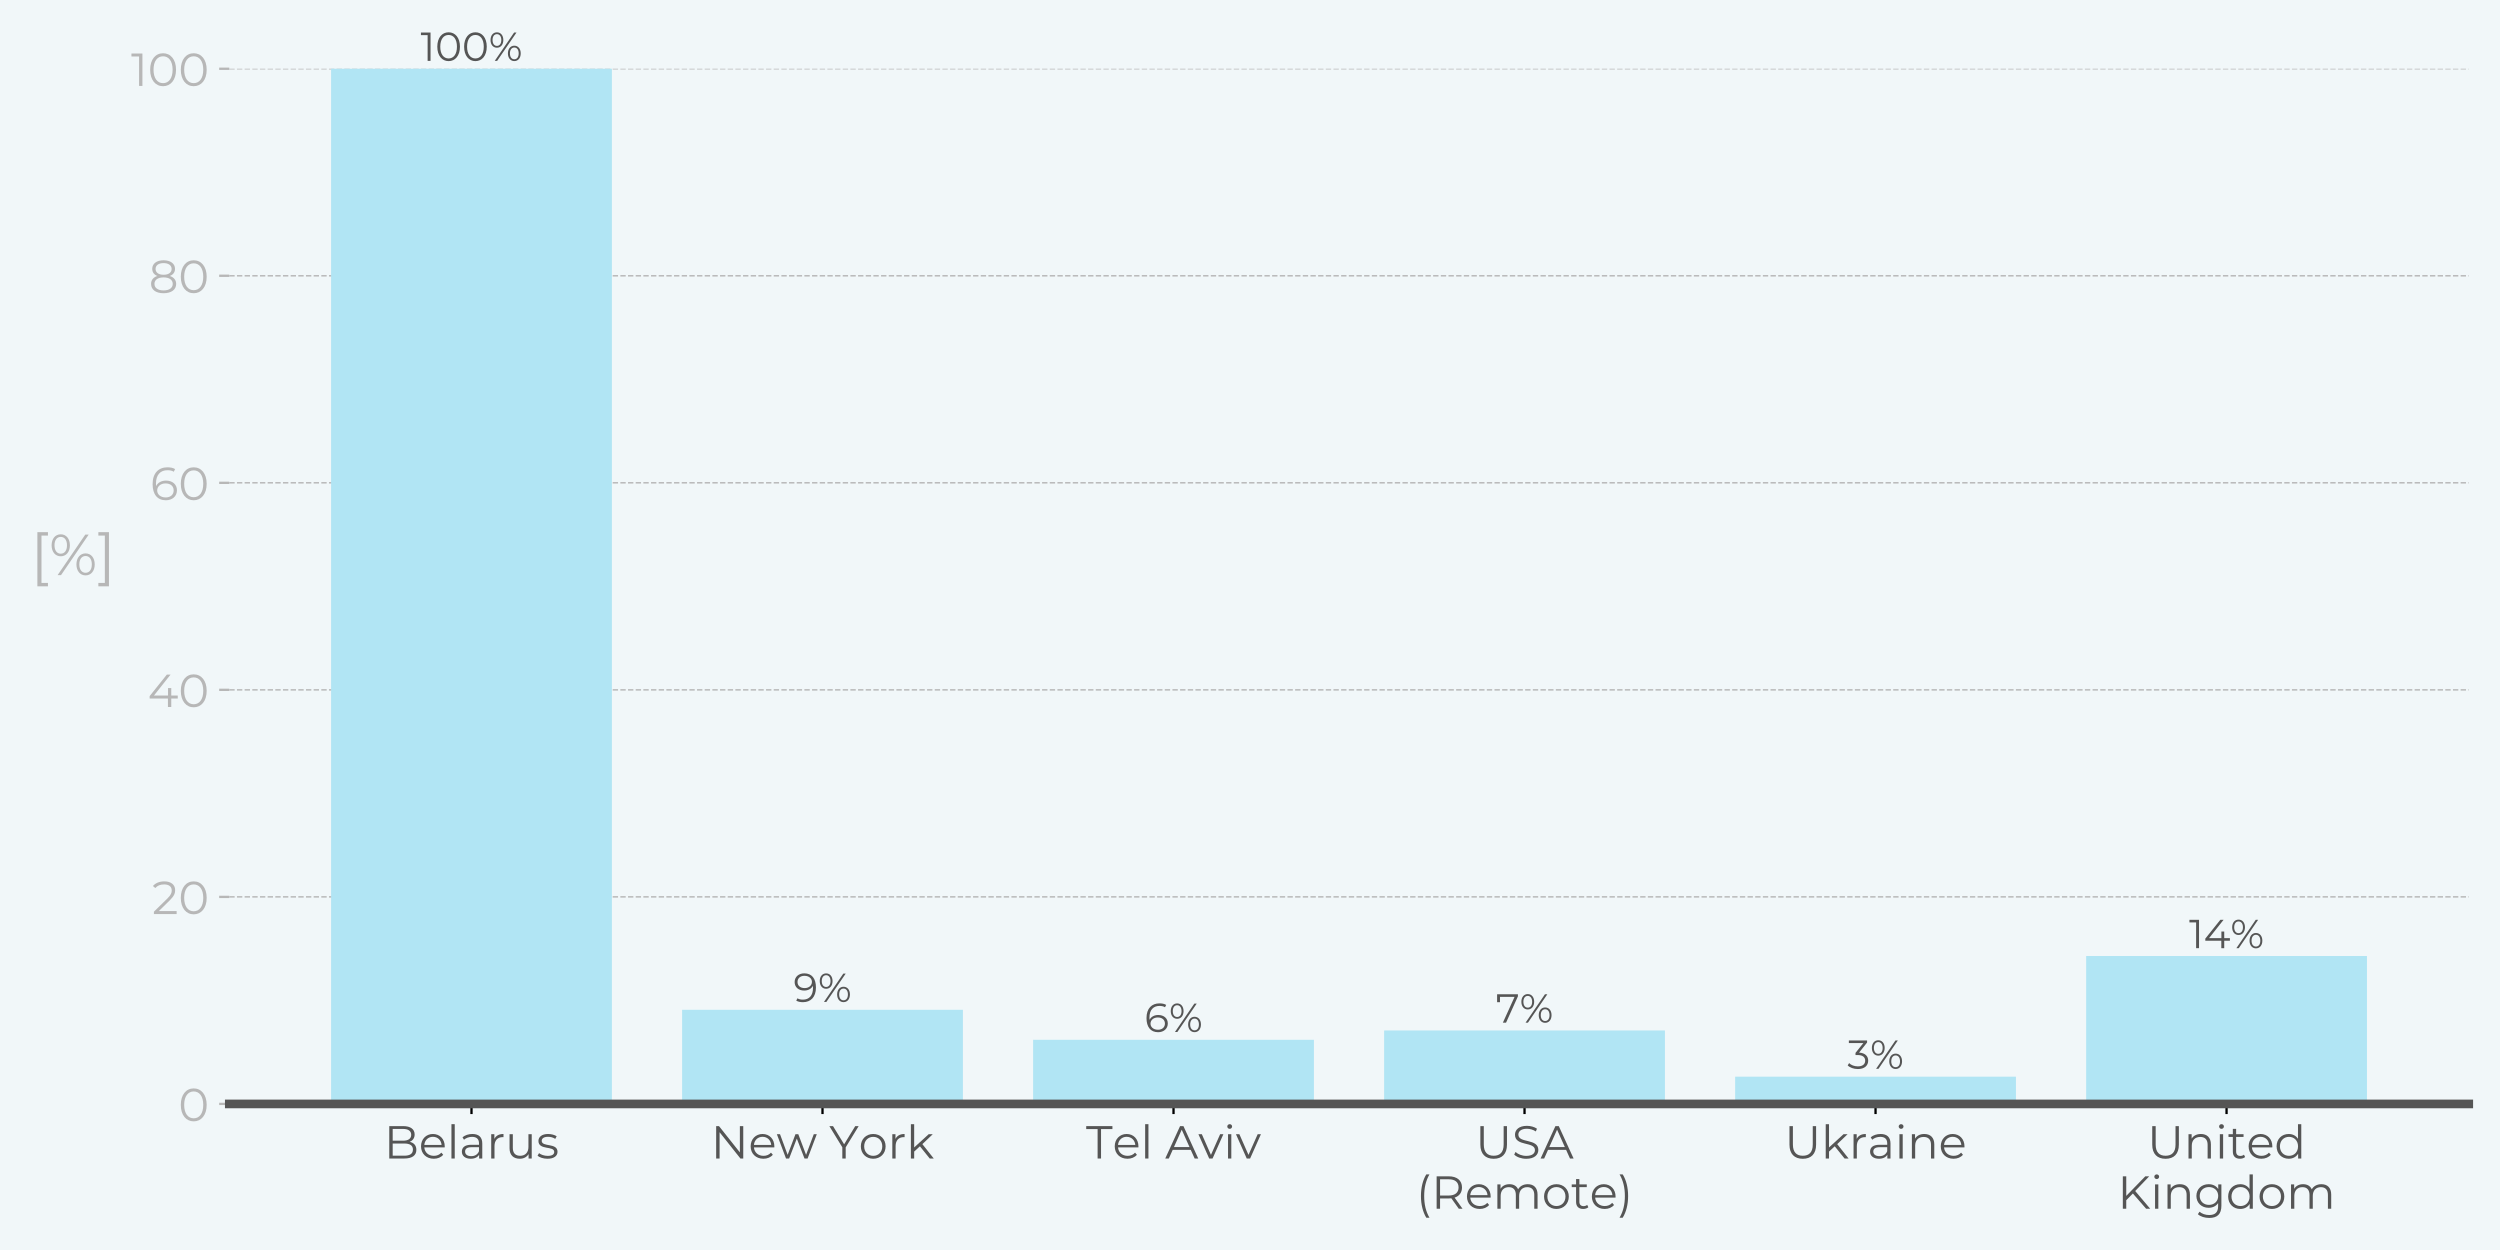
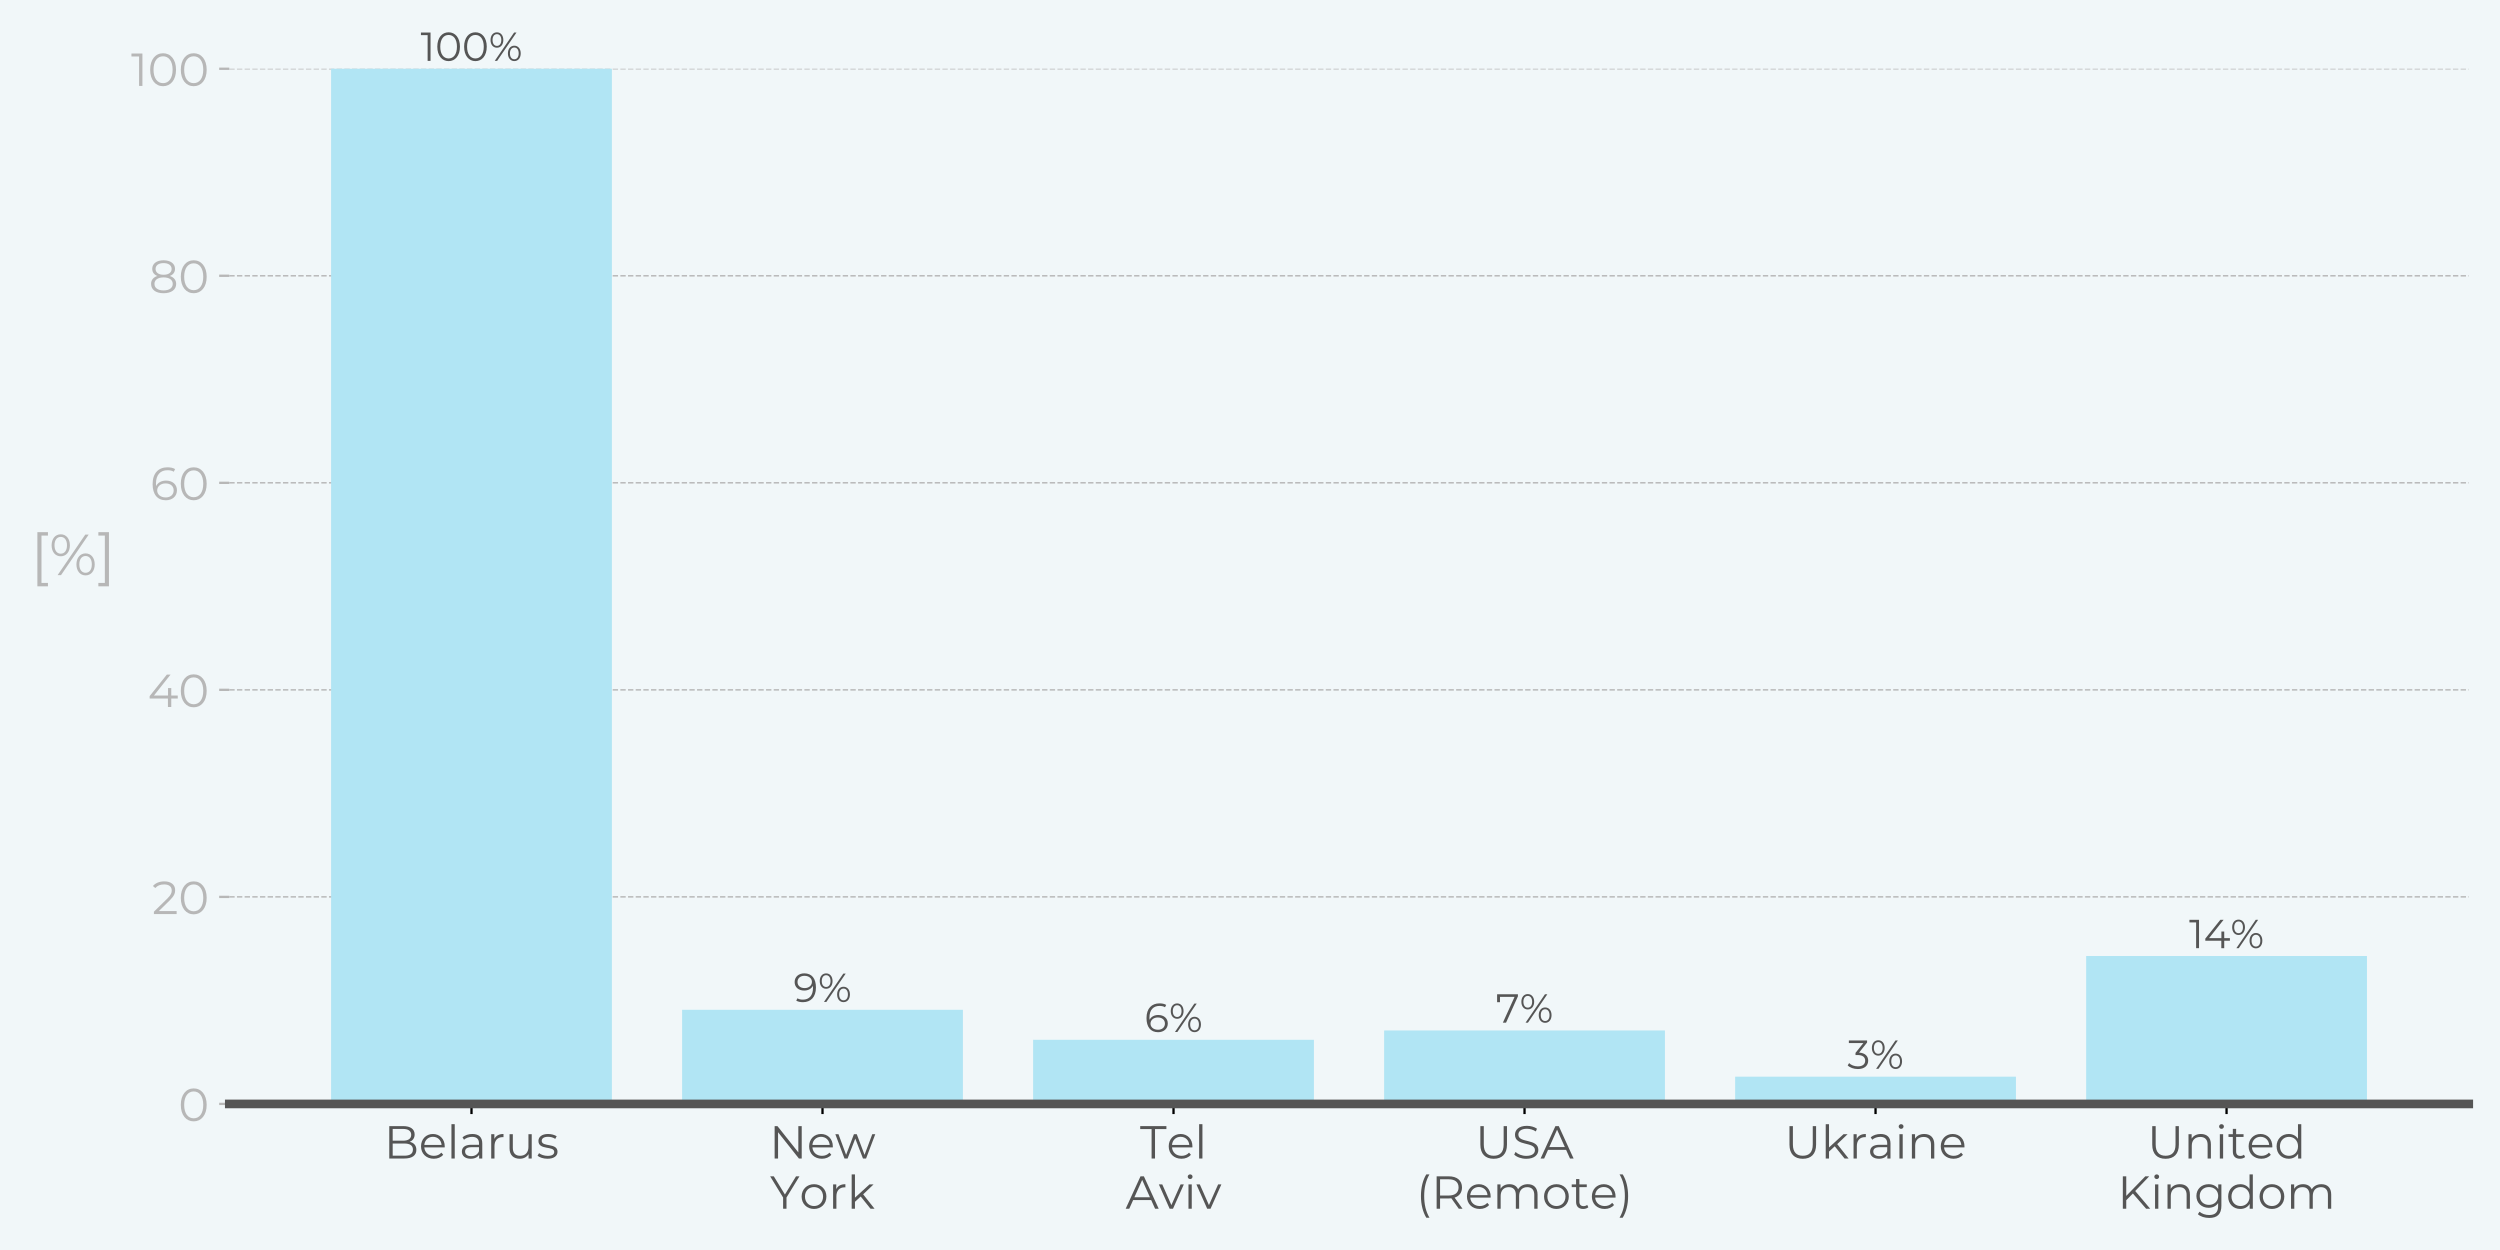
<svg xmlns="http://www.w3.org/2000/svg" xmlns:xlink="http://www.w3.org/1999/xlink" width="864pt" height="432pt" viewBox="0 0 864 432" version="1.1">
  <defs>
    <style type="text/css">*{stroke-linejoin: round; stroke-linecap: butt}</style>
  </defs>
  <g id="figure_1">
    <g id="patch_1">
      <path d="M 0 432  L 864 432  L 864 0  L 0 0  z " style="fill: #f1f7f9" />
    </g>
    <g id="axes_1">
      <g id="patch_2">
        <path d="M 79.245 381.512  L 853.2 381.512  L 853.2 23.76  L 79.245 23.76  z " style="fill: #f1f7f9" />
      </g>
      <g id="matplotlib.axis_1">
        <g id="xtick_1">
          <g id="line2d_1">
            <defs>
-               <path id="me6f28b9aa2" d="M 0 0  L 0 3.5  " style="stroke: #000000; stroke-width: 0.8" />
+               <path id="me99468c662" d="M 0 0  L 0 3.5  " style="stroke: #000000; stroke-width: 0.8" />
            </defs>
            <g>
-               <use xlink:href="#me6f28b9aa2" x="162.949" y="381.512" style="stroke: #000000; stroke-width: 0.8" />
+               <use xlink:href="#me99468c662" x="162.949" y="381.512" style="stroke: #000000; stroke-width: 0.8" />
            </g>
          </g>
          <g id="text_1">
            <g style="fill: #555555" transform="translate(132.7073 400.3845)scale(0.16 -0.16)">
              <defs>
                <path id="Montserrat-Regular-42" d="M 3552 2310  C 3962 2477 4237 2816 4237 3328  C 4237 4058 3661 4480 2662 4480  L 730 4480  L 730 0  L 2790 0  C 3910 0 4474 435 4474 1197  C 4474 1805 4128 2182 3552 2310  z M 2630 4090  C 3347 4090 3763 3814 3763 3277  C 3763 2739 3347 2464 2630 2464  L 1203 2464  L 1203 4090  L 2630 4090  z M 2784 390  L 1203 390  L 1203 2074  L 2784 2074  C 3571 2074 4000 1818 4000 1235  C 4000 646 3571 390 2784 390  z " transform="scale(0.015625)" />
                <path id="Montserrat-Regular-65" d="M 3571 1683  C 3571 2694 2886 3392 1939 3392  C 992 3392 294 2682 294 1683  C 294 685 1011 -32 2061 -32  C 2592 -32 3059 160 3360 518  L 3104 813  C 2848 518 2483 371 2074 371  C 1338 371 800 838 749 1542  L 3565 1542  C 3565 1594 3571 1645 3571 1683  z M 1939 3002  C 2598 3002 3078 2541 3136 1882  L 749 1882  C 806 2541 1286 3002 1939 3002  z " transform="scale(0.015625)" />
                <path id="Montserrat-Regular-6c" d="M 634 0  L 1088 0  L 1088 4749  L 634 4749  L 634 0  z " transform="scale(0.015625)" />
                <path id="Montserrat-Regular-61" d="M 1811 3392  C 1280 3392 781 3226 442 2938  L 646 2598  C 922 2842 1331 2995 1766 2995  C 2394 2995 2720 2682 2720 2106  L 2720 1901  L 1651 1901  C 685 1901 352 1466 352 947  C 352 365 819 -32 1581 -32  C 2138 -32 2534 179 2739 525  L 2739 0  L 3174 0  L 3174 2086  C 3174 2957 2682 3392 1811 3392  z M 1651 326  C 1114 326 800 570 800 960  C 800 1306 1011 1562 1664 1562  L 2720 1562  L 2720 1011  C 2541 570 2163 326 1651 326  z " transform="scale(0.015625)" />
                <path id="Montserrat-Regular-72" d="M 1069 2707  L 1069 3366  L 634 3366  L 634 0  L 1088 0  L 1088 1715  C 1088 2509 1517 2957 2221 2957  C 2253 2957 2291 2950 2330 2950  L 2330 3392  C 1709 3392 1280 3155 1069 2707  z " transform="scale(0.015625)" />
                <path id="Montserrat-Regular-75" d="M 3213 3366  L 3213 1600  C 3213 832 2771 378 2067 378  C 1427 378 1056 742 1056 1459  L 1056 3366  L 602 3366  L 602 1414  C 602 448 1165 -32 2022 -32  C 2560 -32 2995 205 3232 614  L 3232 0  L 3667 0  L 3667 3366  L 3213 3366  z " transform="scale(0.015625)" />
                <path id="Montserrat-Regular-73" d="M 1536 -32  C 2413 -32 2925 346 2925 928  C 2925 2221 742 1536 742 2445  C 742 2765 1011 3002 1619 3002  C 1965 3002 2317 2918 2611 2714  L 2810 3078  C 2528 3270 2054 3392 1619 3392  C 762 3392 288 2982 288 2432  C 288 1101 2470 1792 2470 915  C 2470 582 2208 365 1568 365  C 1094 365 640 531 371 742  L 166 384  C 442 147 979 -32 1536 -32  z " transform="scale(0.015625)" />
              </defs>
              <use xlink:href="#Montserrat-Regular-42" />
              <use xlink:href="#Montserrat-Regular-65" x="75.4" />
              <use xlink:href="#Montserrat-Regular-6c" x="135.8" />
              <use xlink:href="#Montserrat-Regular-61" x="162.7" />
              <use xlink:href="#Montserrat-Regular-72" x="221.7" />
              <use xlink:href="#Montserrat-Regular-75" x="261.8" />
              <use xlink:href="#Montserrat-Regular-73" x="329.1" />
            </g>
          </g>
        </g>
        <g id="xtick_2">
          <g id="line2d_2">
            <g>
-               <use xlink:href="#me6f28b9aa2" x="284.258" y="381.512" style="stroke: #000000; stroke-width: 0.8" />
+               <use xlink:href="#me99468c662" x="284.258" y="381.512" style="stroke: #000000; stroke-width: 0.8" />
            </g>
          </g>
          <g id="text_2">
-             <g style="fill: #555555" transform="translate(245.6819 400.3845)scale(0.16 -0.16)">
+             <g style="fill: #555555" transform="translate(265.8894 400.3845)scale(0.16 -0.16)">
              <defs>
                <path id="Montserrat-Regular-4e" d="M 4006 4480  L 4006 845  L 1120 4480  L 730 4480  L 730 0  L 1203 0  L 1203 3635  L 4083 0  L 4474 0  L 4474 4480  L 4006 4480  z " transform="scale(0.015625)" />
                <path id="Montserrat-Regular-77" d="M 5158 3366  L 4090 506  L 3014 3366  L 2624 3366  L 1542 506  L 486 3366  L 51 3366  L 1318 0  L 1747 0  L 2810 2758  L 3872 0  L 4301 0  L 5574 3366  L 5158 3366  z " transform="scale(0.015625)" />
-                 <path id="Montserrat-Regular-20" transform="scale(0.015625)" />
+               </defs>
+               <use xlink:href="#Montserrat-Regular-4e" />
+               <use xlink:href="#Montserrat-Regular-65" x="81.3" />
+               <use xlink:href="#Montserrat-Regular-77" x="141.7" />
+             </g>
+             <g style="fill: #555555" transform="translate(266.1469 417.7365)scale(0.16 -0.16)">
+               <defs>
                <path id="Montserrat-Regular-59" d="M 4058 4480  L 3584 4480  L 2048 1965  L 512 4480  L 6 4480  L 1798 1549  L 1798 0  L 2266 0  L 2266 1549  L 4058 4480  z " transform="scale(0.015625)" />
                <path id="Montserrat-Regular-6f" d="M 2010 -32  C 2995 -32 3718 685 3718 1683  C 3718 2682 2995 3392 2010 3392  C 1024 3392 294 2682 294 1683  C 294 685 1024 -32 2010 -32  z M 2010 371  C 1293 371 755 896 755 1683  C 755 2470 1293 2995 2010 2995  C 2726 2995 3258 2470 3258 1683  C 3258 896 2726 371 2010 371  z " transform="scale(0.015625)" />
                <path id="Montserrat-Regular-6b" d="M 3238 0  L 3795 0  L 2221 1990  L 3661 3366  L 3098 3366  L 1088 1530  L 1088 4749  L 634 4749  L 634 0  L 1088 0  L 1088 960  L 1882 1690  L 3238 0  z " transform="scale(0.015625)" />
              </defs>
-               <use xlink:href="#Montserrat-Regular-4e" />
-               <use xlink:href="#Montserrat-Regular-65" x="81.3" />
-               <use xlink:href="#Montserrat-Regular-77" x="141.7" />
-               <use xlink:href="#Montserrat-Regular-20" x="229.6" />
-               <use xlink:href="#Montserrat-Regular-59" x="255.8" />
-               <use xlink:href="#Montserrat-Regular-6f" x="319.3" />
-               <use xlink:href="#Montserrat-Regular-72" x="382" />
-               <use xlink:href="#Montserrat-Regular-6b" x="422.1" />
+               <use xlink:href="#Montserrat-Regular-59" />
+               <use xlink:href="#Montserrat-Regular-6f" x="63.5" />
+               <use xlink:href="#Montserrat-Regular-72" x="126.2" />
+               <use xlink:href="#Montserrat-Regular-6b" x="166.3" />
            </g>
          </g>
        </g>
        <g id="xtick_3">
          <g id="line2d_3">
            <g>
-               <use xlink:href="#me6f28b9aa2" x="405.568" y="381.512" style="stroke: #000000; stroke-width: 0.8" />
+               <use xlink:href="#me99468c662" x="405.568" y="381.512" style="stroke: #000000; stroke-width: 0.8" />
            </g>
          </g>
          <g id="text_3">
-             <g style="fill: #555555" transform="translate(375.3327 400.3845)scale(0.16 -0.16)">
+             <g style="fill: #555555" transform="translate(393.9902 400.3845)scale(0.16 -0.16)">
              <defs>
                <path id="Montserrat-Regular-54" d="M 1600 0  L 2074 0  L 2074 4070  L 3648 4070  L 3648 4480  L 26 4480  L 26 4070  L 1600 4070  L 1600 0  z " transform="scale(0.015625)" />
+               </defs>
+               <use xlink:href="#Montserrat-Regular-54" />
+               <use xlink:href="#Montserrat-Regular-65" x="57.4" />
+               <use xlink:href="#Montserrat-Regular-6c" x="117.8" />
+             </g>
+             <g style="fill: #555555" transform="translate(389.0065 417.7365)scale(0.16 -0.16)">
+               <defs>
                <path id="Montserrat-Regular-41" d="M 4077 0  L 4576 0  L 2528 4480  L 2061 4480  L 13 0  L 506 0  L 1043 1197  L 3539 1197  L 4077 0  z M 1216 1581  L 2291 3987  L 3366 1581  L 1216 1581  z " transform="scale(0.015625)" />
                <path id="Montserrat-Regular-76" d="M 3014 3366  L 1741 499  L 480 3366  L 6 3366  L 1498 0  L 1965 0  L 3462 3366  L 3014 3366  z " transform="scale(0.015625)" />
                <path id="Montserrat-Regular-69" d="M 864 4102  C 1056 4102 1197 4250 1197 4435  C 1197 4608 1050 4749 864 4749  C 678 4749 531 4602 531 4429  C 531 4250 678 4102 864 4102  z M 634 0  L 1088 0  L 1088 3366  L 634 3366  L 634 0  z " transform="scale(0.015625)" />
              </defs>
-               <use xlink:href="#Montserrat-Regular-54" />
-               <use xlink:href="#Montserrat-Regular-65" x="57.4" />
-               <use xlink:href="#Montserrat-Regular-6c" x="117.8" />
-               <use xlink:href="#Montserrat-Regular-20" x="144.7" />
-               <use xlink:href="#Montserrat-Regular-41" x="170.9" />
-               <use xlink:href="#Montserrat-Regular-76" x="242.6" />
-               <use xlink:href="#Montserrat-Regular-69" x="296.8" />
-               <use xlink:href="#Montserrat-Regular-76" x="323.7" />
+               <use xlink:href="#Montserrat-Regular-41" />
+               <use xlink:href="#Montserrat-Regular-76" x="71.7" />
+               <use xlink:href="#Montserrat-Regular-69" x="125.9" />
+               <use xlink:href="#Montserrat-Regular-76" x="152.8" />
            </g>
          </g>
        </g>
        <g id="xtick_4">
          <g id="line2d_4">
            <g>
-               <use xlink:href="#me6f28b9aa2" x="526.877" y="381.512" style="stroke: #000000; stroke-width: 0.8" />
+               <use xlink:href="#me99468c662" x="526.877" y="381.512" style="stroke: #000000; stroke-width: 0.8" />
            </g>
          </g>
          <g id="text_4">
            <g style="fill: #555555" transform="translate(509.8848 400.3845)scale(0.16 -0.16)">
              <defs>
                <path id="Montserrat-Regular-55" d="M 2534 -38  C 3680 -38 4371 627 4371 1914  L 4371 4480  L 3910 4480  L 3910 1933  C 3910 870 3411 384 2534 384  C 1664 384 1165 870 1165 1933  L 1165 4480  L 691 4480  L 691 1914  C 691 627 1389 -38 2534 -38  z " transform="scale(0.015625)" />
                <path id="Montserrat-Regular-53" d="M 1965 -38  C 3110 -38 3635 525 3635 1184  C 3635 2816 877 2074 877 3302  C 877 3750 1242 4115 2061 4115  C 2458 4115 2906 3994 3290 3744  L 3450 4122  C 3091 4371 2566 4518 2061 4518  C 922 4518 410 3949 410 3290  C 410 1632 3168 2387 3168 1158  C 3168 717 2803 365 1965 365  C 1376 365 806 595 486 909  L 301 544  C 634 198 1293 -38 1965 -38  z " transform="scale(0.015625)" />
              </defs>
              <use xlink:href="#Montserrat-Regular-55" />
              <use xlink:href="#Montserrat-Regular-53" x="79.2" />
              <use xlink:href="#Montserrat-Regular-41" x="140.7" />
            </g>
            <g style="fill: #555555" transform="translate(489.4123 417.7365)scale(0.16 -0.16)">
              <defs>
                <path id="Montserrat-Regular-28" d="M 1408 -1242  L 1843 -1242  C 1338 -365 1114 614 1114 1754  C 1114 2893 1338 3872 1843 4749  L 1408 4749  C 934 3987 666 2931 666 1754  C 666 576 934 -467 1408 -1242  z " transform="scale(0.015625)" />
                <path id="Montserrat-Regular-52" d="M 4307 0  L 3213 1536  C 3866 1747 4237 2240 4237 2944  C 4237 3904 3546 4480 2406 4480  L 730 4480  L 730 0  L 1203 0  L 1203 1421  L 2406 1421  C 2534 1421 2650 1427 2765 1440  L 3789 0  L 4307 0  z M 2394 1824  L 1203 1824  L 1203 4070  L 2394 4070  C 3290 4070 3763 3661 3763 2944  C 3763 2240 3290 1824 2394 1824  z " transform="scale(0.015625)" />
                <path id="Montserrat-Regular-6d" d="M 4832 3392  C 4224 3392 3744 3117 3501 2682  C 3296 3155 2861 3392 2304 3392  C 1741 3392 1306 3155 1069 2752  L 1069 3366  L 634 3366  L 634 0  L 1088 0  L 1088 1766  C 1088 2534 1530 2982 2214 2982  C 2829 2982 3187 2618 3187 1907  L 3187 0  L 3642 0  L 3642 1766  C 3642 2534 4077 2982 4768 2982  C 5376 2982 5734 2618 5734 1907  L 5734 0  L 6189 0  L 6189 1952  C 6189 2918 5651 3392 4832 3392  z " transform="scale(0.015625)" />
                <path id="Montserrat-Regular-74" d="M 2246 531  C 2118 416 1933 358 1747 358  C 1370 358 1165 576 1165 973  L 1165 2982  L 2189 2982  L 2189 3366  L 1165 3366  L 1165 4102  L 710 4102  L 710 3366  L 109 3366  L 109 2982  L 710 2982  L 710 947  C 710 326 1062 -32 1696 -32  C 1958 -32 2227 45 2406 205  L 2246 531  z " transform="scale(0.015625)" />
                <path id="Montserrat-Regular-29" d="M 691 -1242  C 1171 -467 1440 576 1440 1754  C 1440 2931 1171 3987 691 4749  L 256 4749  C 768 3872 992 2893 992 1754  C 992 614 768 -365 256 -1242  L 691 -1242  z " transform="scale(0.015625)" />
              </defs>
              <use xlink:href="#Montserrat-Regular-28" />
              <use xlink:href="#Montserrat-Regular-52" x="32.9" />
              <use xlink:href="#Montserrat-Regular-65" x="105.2" />
              <use xlink:href="#Montserrat-Regular-6d" x="165.6" />
              <use xlink:href="#Montserrat-Regular-6f" x="271.7" />
              <use xlink:href="#Montserrat-Regular-74" x="334.4" />
              <use xlink:href="#Montserrat-Regular-65" x="375" />
              <use xlink:href="#Montserrat-Regular-29" x="435.4" />
            </g>
          </g>
        </g>
        <g id="xtick_5">
          <g id="line2d_5">
            <g>
-               <use xlink:href="#me6f28b9aa2" x="648.187" y="381.512" style="stroke: #000000; stroke-width: 0.8" />
+               <use xlink:href="#me99468c662" x="648.187" y="381.512" style="stroke: #000000; stroke-width: 0.8" />
            </g>
          </g>
          <g id="text_5">
            <g style="fill: #555555" transform="translate(616.7143 400.3845)scale(0.16 -0.16)">
              <defs>
                <path id="Montserrat-Regular-6e" d="M 2349 3392  C 1766 3392 1312 3155 1069 2746  L 1069 3366  L 634 3366  L 634 0  L 1088 0  L 1088 1766  C 1088 2534 1542 2982 2266 2982  C 2906 2982 3277 2618 3277 1907  L 3277 0  L 3731 0  L 3731 1952  C 3731 2918 3168 3392 2349 3392  z " transform="scale(0.015625)" />
              </defs>
              <use xlink:href="#Montserrat-Regular-55" />
              <use xlink:href="#Montserrat-Regular-6b" x="79.2" />
              <use xlink:href="#Montserrat-Regular-72" x="139.3" />
              <use xlink:href="#Montserrat-Regular-61" x="179.4" />
              <use xlink:href="#Montserrat-Regular-69" x="238.4" />
              <use xlink:href="#Montserrat-Regular-6e" x="265.3" />
              <use xlink:href="#Montserrat-Regular-65" x="333" />
            </g>
          </g>
        </g>
        <g id="xtick_6">
          <g id="line2d_6">
            <g>
-               <use xlink:href="#me6f28b9aa2" x="769.496" y="381.512" style="stroke: #000000; stroke-width: 0.8" />
+               <use xlink:href="#me99468c662" x="769.496" y="381.512" style="stroke: #000000; stroke-width: 0.8" />
            </g>
          </g>
          <g id="text_6">
            <g style="fill: #555555" transform="translate(742.0877 400.3845)scale(0.16 -0.16)">
              <defs>
                <path id="Montserrat-Regular-64" d="M 3251 4749  L 3251 2726  C 2970 3162 2509 3392 1971 3392  C 1011 3392 294 2701 294 1683  C 294 666 1011 -32 1971 -32  C 2528 -32 2995 211 3270 666  L 3270 0  L 3706 0  L 3706 4749  L 3251 4749  z M 2010 371  C 1293 371 755 896 755 1683  C 755 2470 1293 2995 2010 2995  C 2720 2995 3258 2470 3258 1683  C 3258 896 2720 371 2010 371  z " transform="scale(0.015625)" />
              </defs>
              <use xlink:href="#Montserrat-Regular-55" />
              <use xlink:href="#Montserrat-Regular-6e" x="79.2" />
              <use xlink:href="#Montserrat-Regular-69" x="146.9" />
              <use xlink:href="#Montserrat-Regular-74" x="173.8" />
              <use xlink:href="#Montserrat-Regular-65" x="214.4" />
              <use xlink:href="#Montserrat-Regular-64" x="274.8" />
            </g>
            <g style="fill: #555555" transform="translate(731.8252 417.7365)scale(0.16 -0.16)">
              <defs>
                <path id="Montserrat-Regular-4b" d="M 3949 0  L 4512 0  L 2438 2451  L 4378 4480  L 3834 4480  L 1203 1773  L 1203 4480  L 730 4480  L 730 0  L 1203 0  L 1203 1178  L 2118 2106  L 3949 0  z " transform="scale(0.015625)" />
                <path id="Montserrat-Regular-67" d="M 3315 3366  L 3315 2720  C 3034 3162 2547 3392 1984 3392  C 1024 3392 294 2733 294 1766  C 294 800 1024 128 1984 128  C 2534 128 3014 352 3296 781  L 3296 352  C 3296 -480 2906 -870 2054 -870  C 1536 -870 1050 -698 730 -410  L 499 -755  C 851 -1088 1453 -1274 2067 -1274  C 3181 -1274 3750 -749 3750 410  L 3750 3366  L 3315 3366  z M 2029 531  C 1286 531 755 1037 755 1766  C 755 2496 1286 2995 2029 2995  C 2771 2995 3309 2496 3309 1766  C 3309 1037 2771 531 2029 531  z " transform="scale(0.015625)" />
              </defs>
              <use xlink:href="#Montserrat-Regular-4b" />
              <use xlink:href="#Montserrat-Regular-69" x="71.1" />
              <use xlink:href="#Montserrat-Regular-6e" x="98" />
              <use xlink:href="#Montserrat-Regular-67" x="165.7" />
              <use xlink:href="#Montserrat-Regular-64" x="234.3" />
              <use xlink:href="#Montserrat-Regular-6f" x="302.1" />
              <use xlink:href="#Montserrat-Regular-6d" x="364.8" />
            </g>
          </g>
        </g>
      </g>
      <g id="matplotlib.axis_2">
        <g id="ytick_1">
          <g id="line2d_7">
-             <path d="M 79.245 381.512  L 853.2 381.512  " clip-path="url(#p14a9eb60f5)" style="fill: none; stroke-dasharray: 1.85,0.8; stroke-dashoffset: 0; stroke: #b7b7b7; stroke-width: 0.5" />
+             <path d="M 79.245 381.512  L 853.2 381.512  " clip-path="url(#pc52fc4736a)" style="fill: none; stroke-dasharray: 1.85,0.8; stroke-dashoffset: 0; stroke: #b7b7b7; stroke-width: 0.5" />
          </g>
          <g id="line2d_8">
            <defs>
-               <path id="maaeec1ee59" d="M 0 0  L -3.5 0  " style="stroke: #b7b7b7; stroke-width: 0.8" />
+               <path id="m41378238e4" d="M 0 0  L -3.5 0  " style="stroke: #b7b7b7; stroke-width: 0.8" />
            </defs>
            <g>
-               <use xlink:href="#maaeec1ee59" x="79.245" y="381.512" style="fill: #b7b7b7; stroke: #b7b7b7; stroke-width: 0.8" />
+               <use xlink:href="#m41378238e4" x="79.245" y="381.512" style="fill: #b7b7b7; stroke: #b7b7b7; stroke-width: 0.8" />
            </g>
          </g>
          <g id="text_7">
            <g style="fill: #b7b7b7" transform="translate(61.6525 387.4482)scale(0.16 -0.16)">
              <defs>
                <path id="Montserrat-Regular-30" d="M 2118 -38  C 3155 -38 3910 813 3910 2240  C 3910 3667 3155 4518 2118 4518  C 1082 4518 333 3667 333 2240  C 333 813 1082 -38 2118 -38  z M 2118 384  C 1338 384 800 1043 800 2240  C 800 3437 1338 4096 2118 4096  C 2899 4096 3437 3437 3437 2240  C 3437 1043 2899 384 2118 384  z " transform="scale(0.015625)" />
              </defs>
              <use xlink:href="#Montserrat-Regular-30" />
            </g>
          </g>
        </g>
        <g id="ytick_2">
          <g id="line2d_9">
-             <path d="M 79.245 309.962  L 853.2 309.962  " clip-path="url(#p14a9eb60f5)" style="fill: none; stroke-dasharray: 1.85,0.8; stroke-dashoffset: 0; stroke: #b7b7b7; stroke-width: 0.5" />
+             <path d="M 79.245 309.962  L 853.2 309.962  " clip-path="url(#pc52fc4736a)" style="fill: none; stroke-dasharray: 1.85,0.8; stroke-dashoffset: 0; stroke: #b7b7b7; stroke-width: 0.5" />
          </g>
          <g id="line2d_10">
            <g>
-               <use xlink:href="#maaeec1ee59" x="79.245" y="309.962" style="fill: #b7b7b7; stroke: #b7b7b7; stroke-width: 0.8" />
+               <use xlink:href="#m41378238e4" x="79.245" y="309.962" style="fill: #b7b7b7; stroke: #b7b7b7; stroke-width: 0.8" />
            </g>
          </g>
          <g id="text_8">
            <g style="fill: #b7b7b7" transform="translate(52.565 315.8979)scale(0.16 -0.16)">
              <defs>
                <path id="Montserrat-Regular-32" d="M 928 410  L 2451 1907  C 3053 2496 3187 2880 3187 3309  C 3187 4058 2611 4518 1702 4518  C 1018 4518 461 4288 115 3878  L 442 3597  C 736 3936 1139 4096 1664 4096  C 2349 4096 2714 3776 2714 3258  C 2714 2950 2618 2650 2112 2150  L 250 326  L 250 0  L 3392 0  L 3392 410  L 928 410  z " transform="scale(0.015625)" />
              </defs>
              <use xlink:href="#Montserrat-Regular-32" />
              <use xlink:href="#Montserrat-Regular-30" x="56.8" />
            </g>
          </g>
        </g>
        <g id="ytick_3">
          <g id="line2d_11">
-             <path d="M 79.245 238.411  L 853.2 238.411  " clip-path="url(#p14a9eb60f5)" style="fill: none; stroke-dasharray: 1.85,0.8; stroke-dashoffset: 0; stroke: #b7b7b7; stroke-width: 0.5" />
+             <path d="M 79.245 238.411  L 853.2 238.411  " clip-path="url(#pc52fc4736a)" style="fill: none; stroke-dasharray: 1.85,0.8; stroke-dashoffset: 0; stroke: #b7b7b7; stroke-width: 0.5" />
          </g>
          <g id="line2d_12">
            <g>
-               <use xlink:href="#maaeec1ee59" x="79.245" y="238.411" style="fill: #b7b7b7; stroke: #b7b7b7; stroke-width: 0.8" />
+               <use xlink:href="#m41378238e4" x="79.245" y="238.411" style="fill: #b7b7b7; stroke: #b7b7b7; stroke-width: 0.8" />
            </g>
          </g>
          <g id="text_9">
            <g style="fill: #b7b7b7" transform="translate(51.0775 244.3475)scale(0.16 -0.16)">
              <defs>
                <path id="Montserrat-Regular-34" d="M 4141 1587  L 3245 1587  L 3245 2624  L 2797 2624  L 2797 1587  L 851 1587  L 3142 4480  L 2630 4480  L 256 1510  L 256 1178  L 2784 1178  L 2784 0  L 3245 0  L 3245 1178  L 4141 1178  L 4141 1587  z " transform="scale(0.015625)" />
              </defs>
              <use xlink:href="#Montserrat-Regular-34" />
              <use xlink:href="#Montserrat-Regular-30" x="66.1" />
            </g>
          </g>
        </g>
        <g id="ytick_4">
          <g id="line2d_13">
-             <path d="M 79.245 166.861  L 853.2 166.861  " clip-path="url(#p14a9eb60f5)" style="fill: none; stroke-dasharray: 1.85,0.8; stroke-dashoffset: 0; stroke: #b7b7b7; stroke-width: 0.5" />
+             <path d="M 79.245 166.861  L 853.2 166.861  " clip-path="url(#pc52fc4736a)" style="fill: none; stroke-dasharray: 1.85,0.8; stroke-dashoffset: 0; stroke: #b7b7b7; stroke-width: 0.5" />
          </g>
          <g id="line2d_14">
            <g>
-               <use xlink:href="#maaeec1ee59" x="79.245" y="166.861" style="fill: #b7b7b7; stroke: #b7b7b7; stroke-width: 0.8" />
+               <use xlink:href="#m41378238e4" x="79.245" y="166.861" style="fill: #b7b7b7; stroke: #b7b7b7; stroke-width: 0.8" />
            </g>
          </g>
          <g id="text_10">
            <g style="fill: #b7b7b7" transform="translate(51.9075 172.7971)scale(0.16 -0.16)">
              <defs>
                <path id="Montserrat-Regular-36" d="M 2189 2682  C 1568 2682 1043 2406 819 1914  C 806 2048 800 2176 800 2278  C 800 3494 1421 4115 2387 4115  C 2720 4115 3027 4058 3258 3904  L 3443 4275  C 3162 4448 2784 4518 2381 4518  C 1165 4518 333 3725 333 2202  C 333 787 979 -38 2170 -38  C 3040 -38 3699 499 3699 1338  C 3699 2157 3078 2682 2189 2682  z M 2150 352  C 1376 352 966 819 966 1312  C 966 1869 1434 2291 2118 2291  C 2810 2291 3245 1914 3245 1325  C 3245 730 2797 352 2150 352  z " transform="scale(0.015625)" />
              </defs>
              <use xlink:href="#Montserrat-Regular-36" />
              <use xlink:href="#Montserrat-Regular-30" x="60.9" />
            </g>
          </g>
        </g>
        <g id="ytick_5">
          <g id="line2d_15">
-             <path d="M 79.245 95.31  L 853.2 95.31  " clip-path="url(#p14a9eb60f5)" style="fill: none; stroke-dasharray: 1.85,0.8; stroke-dashoffset: 0; stroke: #b7b7b7; stroke-width: 0.5" />
+             <path d="M 79.245 95.31  L 853.2 95.31  " clip-path="url(#pc52fc4736a)" style="fill: none; stroke-dasharray: 1.85,0.8; stroke-dashoffset: 0; stroke: #b7b7b7; stroke-width: 0.5" />
          </g>
          <g id="line2d_16">
            <g>
-               <use xlink:href="#maaeec1ee59" x="79.245" y="95.31" style="fill: #b7b7b7; stroke: #b7b7b7; stroke-width: 0.8" />
+               <use xlink:href="#m41378238e4" x="79.245" y="95.31" style="fill: #b7b7b7; stroke: #b7b7b7; stroke-width: 0.8" />
            </g>
          </g>
          <g id="text_11">
            <g style="fill: #b7b7b7" transform="translate(51.445 101.2467)scale(0.16 -0.16)">
              <defs>
                <path id="Montserrat-Regular-38" d="M 2899 2349  C 3360 2528 3616 2867 3616 3334  C 3616 4064 2982 4518 2035 4518  C 1088 4518 467 4064 467 3334  C 467 2867 717 2528 1171 2349  C 614 2163 307 1786 307 1248  C 307 454 960 -38 2035 -38  C 3104 -38 3776 454 3776 1248  C 3776 1779 3462 2163 2899 2349  z M 928 3322  C 928 3821 1357 4128 2035 4128  C 2707 4128 3149 3821 3149 3315  C 3149 2829 2733 2515 2035 2515  C 1338 2515 928 2829 928 3322  z M 2035 352  C 1242 352 774 698 774 1254  C 774 1805 1242 2150 2035 2150  C 2829 2150 3302 1805 3302 1254  C 3302 698 2829 352 2035 352  z " transform="scale(0.015625)" />
              </defs>
              <use xlink:href="#Montserrat-Regular-38" />
              <use xlink:href="#Montserrat-Regular-30" x="63.8" />
            </g>
          </g>
        </g>
        <g id="ytick_6">
          <g id="line2d_17">
-             <path d="M 79.245 23.76  L 853.2 23.76  " clip-path="url(#p14a9eb60f5)" style="fill: none; stroke-dasharray: 1.85,0.8; stroke-dashoffset: 0; stroke: #b7b7b7; stroke-width: 0.5" />
+             <path d="M 79.245 23.76  L 853.2 23.76  " clip-path="url(#pc52fc4736a)" style="fill: none; stroke-dasharray: 1.85,0.8; stroke-dashoffset: 0; stroke: #b7b7b7; stroke-width: 0.5" />
          </g>
          <g id="line2d_18">
            <g>
-               <use xlink:href="#maaeec1ee59" x="79.245" y="23.76" style="fill: #b7b7b7; stroke: #b7b7b7; stroke-width: 0.8" />
+               <use xlink:href="#m41378238e4" x="79.245" y="23.76" style="fill: #b7b7b7; stroke: #b7b7b7; stroke-width: 0.8" />
            </g>
          </g>
          <g id="text_12">
            <g style="fill: #b7b7b7" transform="translate(45.285 29.69625)scale(0.16 -0.16)">
              <defs>
                <path id="Montserrat-Regular-31" d="M 58 4480  L 58 4070  L 1114 4070  L 1114 0  L 1574 0  L 1574 4480  L 58 4480  z " transform="scale(0.015625)" />
              </defs>
              <use xlink:href="#Montserrat-Regular-31" />
              <use xlink:href="#Montserrat-Regular-30" x="36.1" />
              <use xlink:href="#Montserrat-Regular-30" x="102.3" />
            </g>
          </g>
        </g>
        <g id="text_13">
          <g style="fill: #b7b7b7" transform="translate(10.635 198.7548)scale(0.2 -0.2)">
            <defs>
              <path id="Montserrat-Regular-5b" d="M 730 -1242  L 1901 -1242  L 1901 -864  L 1184 -864  L 1184 4371  L 1901 4371  L 1901 4749  L 730 4749  L 730 -1242  z " transform="scale(0.015625)" />
              <path id="Montserrat-Regular-25" d="M 1280 2080  C 1875 2080 2291 2560 2291 3296  C 2291 4032 1875 4512 1280 4512  C 678 4512 269 4026 269 3296  C 269 2566 678 2080 1280 2080  z M 934 0  L 1312 0  L 4371 4480  L 3994 4480  L 934 0  z M 1280 2368  C 858 2368 589 2720 589 3296  C 589 3872 858 4224 1280 4224  C 1696 4224 1971 3878 1971 3296  C 1971 2714 1696 2368 1280 2368  z M 4026 -32  C 4627 -32 5037 454 5037 1184  C 5037 1914 4627 2400 4026 2400  C 3430 2400 3014 1914 3014 1184  C 3014 454 3430 -32 4026 -32  z M 4026 256  C 3610 256 3334 602 3334 1184  C 3334 1766 3610 2112 4026 2112  C 4448 2112 4717 1760 4717 1184  C 4717 608 4448 256 4026 256  z " transform="scale(0.015625)" />
              <path id="Montserrat-Regular-5d" d="M 1306 -1242  L 1306 4749  L 134 4749  L 134 4371  L 851 4371  L 851 -864  L 134 -864  L 134 -1242  L 1306 -1242  z " transform="scale(0.015625)" />
            </defs>
            <use xlink:href="#Montserrat-Regular-5b" />
            <use xlink:href="#Montserrat-Regular-25" x="31.8" />
            <use xlink:href="#Montserrat-Regular-5d" x="114.7" />
          </g>
        </g>
      </g>
      <g id="patch_3">
-         <path d="M 114.425 381.512  L 211.472 381.512  L 211.472 23.76  L 114.425 23.76  z " clip-path="url(#p14a9eb60f5)" style="fill: #b1e5f4" />
+         <path d="M 114.425 381.512  L 211.472 381.512  L 211.472 23.76  L 114.425 23.76  z " clip-path="url(#pc52fc4736a)" style="fill: #b1e5f4" />
      </g>
      <g id="patch_4">
-         <path d="M 235.734 381.512  L 332.782 381.512  L 332.782 348.989  L 235.734 348.989  z " clip-path="url(#p14a9eb60f5)" style="fill: #b1e5f4" />
+         <path d="M 235.734 381.512  L 332.782 381.512  L 332.782 348.989  L 235.734 348.989  z " clip-path="url(#pc52fc4736a)" style="fill: #b1e5f4" />
      </g>
      <g id="patch_5">
-         <path d="M 357.044 381.512  L 454.092 381.512  L 454.092 359.365  L 357.044 359.365  z " clip-path="url(#p14a9eb60f5)" style="fill: #b1e5f4" />
+         <path d="M 357.044 381.512  L 454.092 381.512  L 454.092 359.365  L 357.044 359.365  z " clip-path="url(#pc52fc4736a)" style="fill: #b1e5f4" />
      </g>
      <g id="patch_6">
-         <path d="M 478.353 381.512  L 575.401 381.512  L 575.401 356.14  L 478.353 356.14  z " clip-path="url(#p14a9eb60f5)" style="fill: #b1e5f4" />
+         <path d="M 478.353 381.512  L 575.401 381.512  L 575.401 356.14  L 478.353 356.14  z " clip-path="url(#pc52fc4736a)" style="fill: #b1e5f4" />
      </g>
      <g id="patch_7">
-         <path d="M 599.663 381.512  L 696.711 381.512  L 696.711 372.097  L 599.663 372.097  z " clip-path="url(#p14a9eb60f5)" style="fill: #b1e5f4" />
+         <path d="M 599.663 381.512  L 696.711 381.512  L 696.711 372.097  L 599.663 372.097  z " clip-path="url(#pc52fc4736a)" style="fill: #b1e5f4" />
      </g>
      <g id="patch_8">
-         <path d="M 720.973 381.512  L 818.02 381.512  L 818.02 330.405  L 720.973 330.405  z " clip-path="url(#p14a9eb60f5)" style="fill: #b1e5f4" />
+         <path d="M 720.973 381.512  L 818.02 381.512  L 818.02 330.405  L 720.973 330.405  z " clip-path="url(#pc52fc4736a)" style="fill: #b1e5f4" />
      </g>
      <g id="text_14">
        <g style="fill: #555555" transform="translate(145.3502 21.04312)scale(0.14 -0.14)">
          <use xlink:href="#Montserrat-Regular-31" />
          <use xlink:href="#Montserrat-Regular-30" x="36.1" />
          <use xlink:href="#Montserrat-Regular-30" x="102.3" />
          <use xlink:href="#Montserrat-Regular-25" x="168.5" />
        </g>
      </g>
      <g id="text_15">
        <g style="fill: #555555" transform="translate(274.1913 346.2722)scale(0.14 -0.14)">
          <defs>
            <path id="Montserrat-Regular-39" d="M 1728 4518  C 858 4518 198 3981 198 3142  C 198 2323 819 1798 1709 1798  C 2330 1798 2854 2074 3078 2566  C 3091 2432 3098 2304 3098 2202  C 3098 986 2477 365 1510 365  C 1178 365 870 422 640 576  L 454 205  C 736 32 1114 -38 1517 -38  C 2733 -38 3565 755 3565 2278  C 3565 3693 2918 4518 1728 4518  z M 1779 2189  C 1088 2189 653 2566 653 3155  C 653 3750 1101 4128 1747 4128  C 2522 4128 2931 3661 2931 3168  C 2931 2611 2464 2189 1779 2189  z " transform="scale(0.015625)" />
          </defs>
          <use xlink:href="#Montserrat-Regular-39" />
          <use xlink:href="#Montserrat-Regular-25" x="60.9" />
        </g>
      </g>
      <g id="text_16">
        <g style="fill: #555555" transform="translate(395.5008 356.6486)scale(0.14 -0.14)">
          <use xlink:href="#Montserrat-Regular-36" />
          <use xlink:href="#Montserrat-Regular-25" x="60.9" />
        </g>
      </g>
      <g id="text_17">
        <g style="fill: #555555" transform="translate(516.9504 353.4226)scale(0.14 -0.14)">
          <defs>
            <path id="Montserrat-Regular-37" d="M 205 4480  L 205 3232  L 659 3232  L 659 4070  L 2963 4070  L 1120 0  L 1619 0  L 3494 4154  L 3494 4480  L 205 4480  z " transform="scale(0.015625)" />
          </defs>
          <use xlink:href="#Montserrat-Regular-37" />
          <use xlink:href="#Montserrat-Regular-25" x="58.9" />
        </g>
      </g>
      <g id="text_18">
        <g style="fill: #555555" transform="translate(638.435 369.3806)scale(0.14 -0.14)">
          <defs>
            <path id="Montserrat-Regular-33" d="M 1856 2560  L 3123 4154  L 3123 4480  L 243 4480  L 243 4070  L 2534 4070  L 1293 2515  L 1293 2176  L 1613 2176  C 2445 2176 2822 1824 2822 1286  C 2822 730 2413 384 1670 384  C 1088 384 570 602 282 902  L 58 538  C 403 186 1024 -38 1670 -38  C 2752 -38 3296 538 3296 1286  C 3296 2003 2816 2509 1856 2560  z " transform="scale(0.015625)" />
          </defs>
          <use xlink:href="#Montserrat-Regular-33" />
          <use xlink:href="#Montserrat-Regular-25" x="56.4" />
        </g>
      </g>
      <g id="text_19">
        <g style="fill: #555555" transform="translate(756.5398 327.6877)scale(0.14 -0.14)">
          <use xlink:href="#Montserrat-Regular-31" />
          <use xlink:href="#Montserrat-Regular-34" x="36.1" />
          <use xlink:href="#Montserrat-Regular-25" x="102.2" />
        </g>
      </g>
      <g id="line2d_19">
        <path d="M 79.245 381.512  L 853.2 381.512  " style="fill: none; stroke: #555555; stroke-width: 3; stroke-linecap: square" />
      </g>
    </g>
  </g>
  <defs>
-     <clipPath id="p14a9eb60f5">
+     <clipPath id="pc52fc4736a">
      <rect x="79.245" y="23.76" width="773.955" height="357.752" />
    </clipPath>
  </defs>
</svg>
